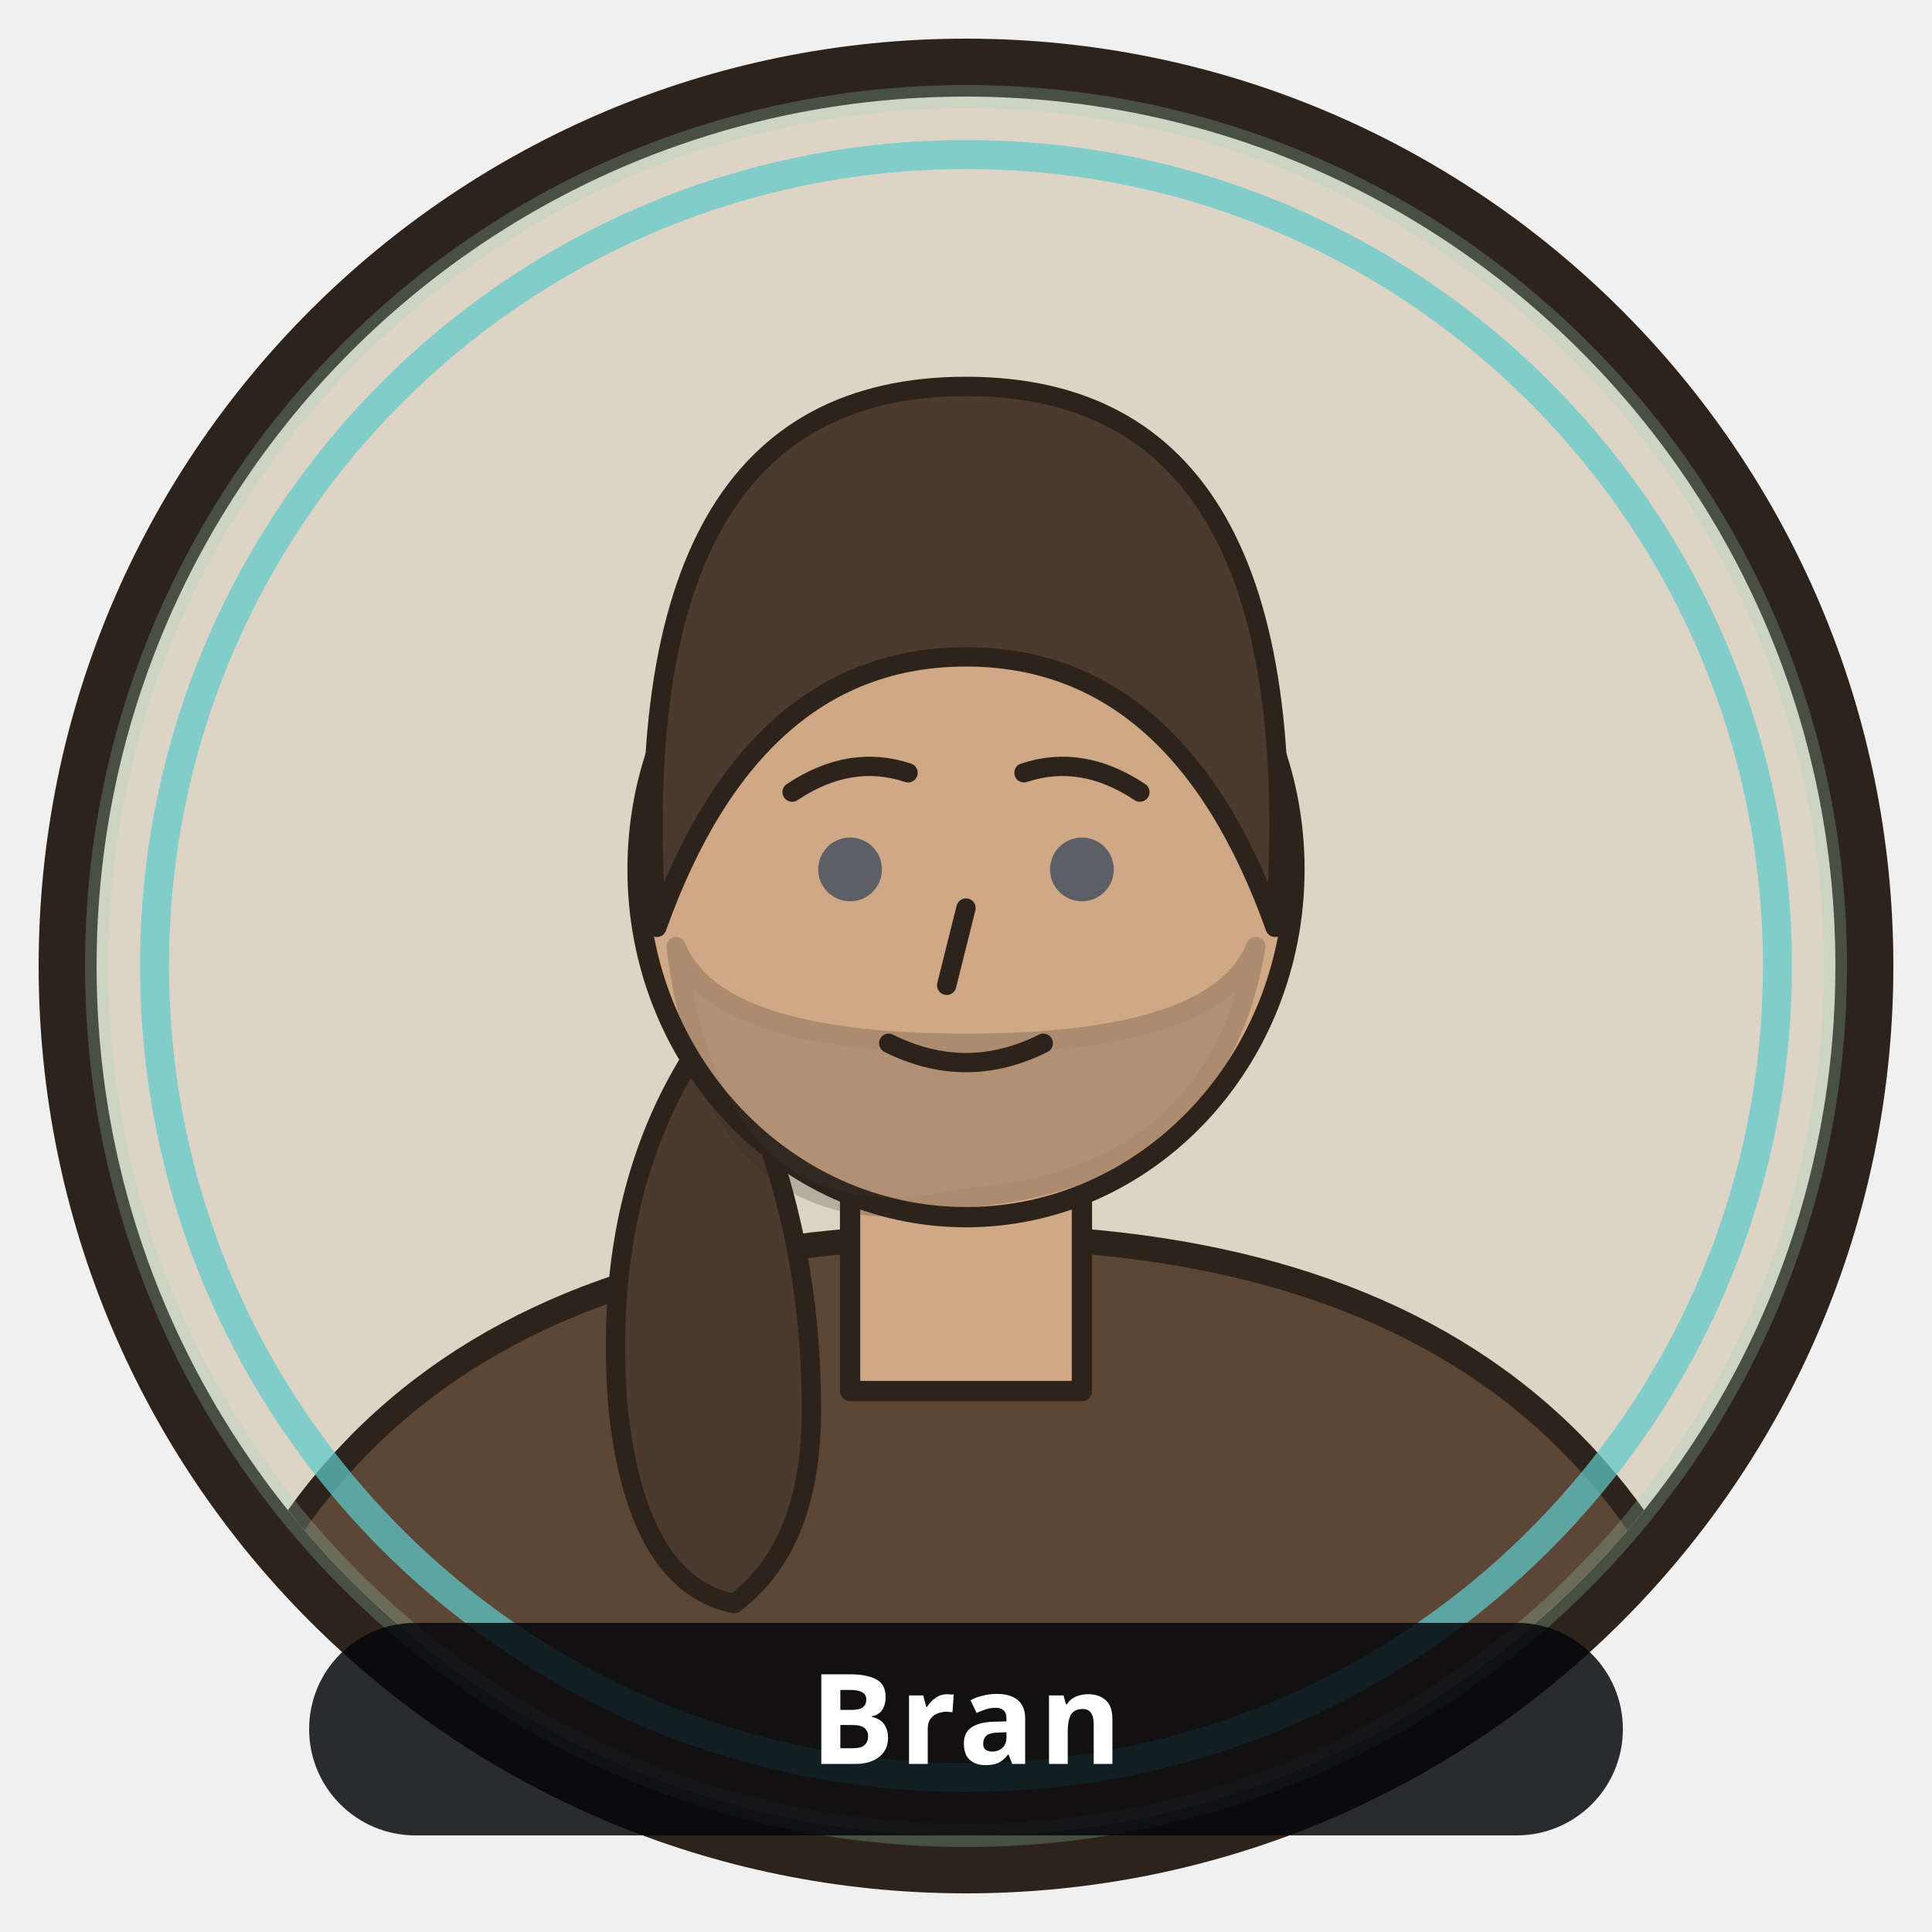
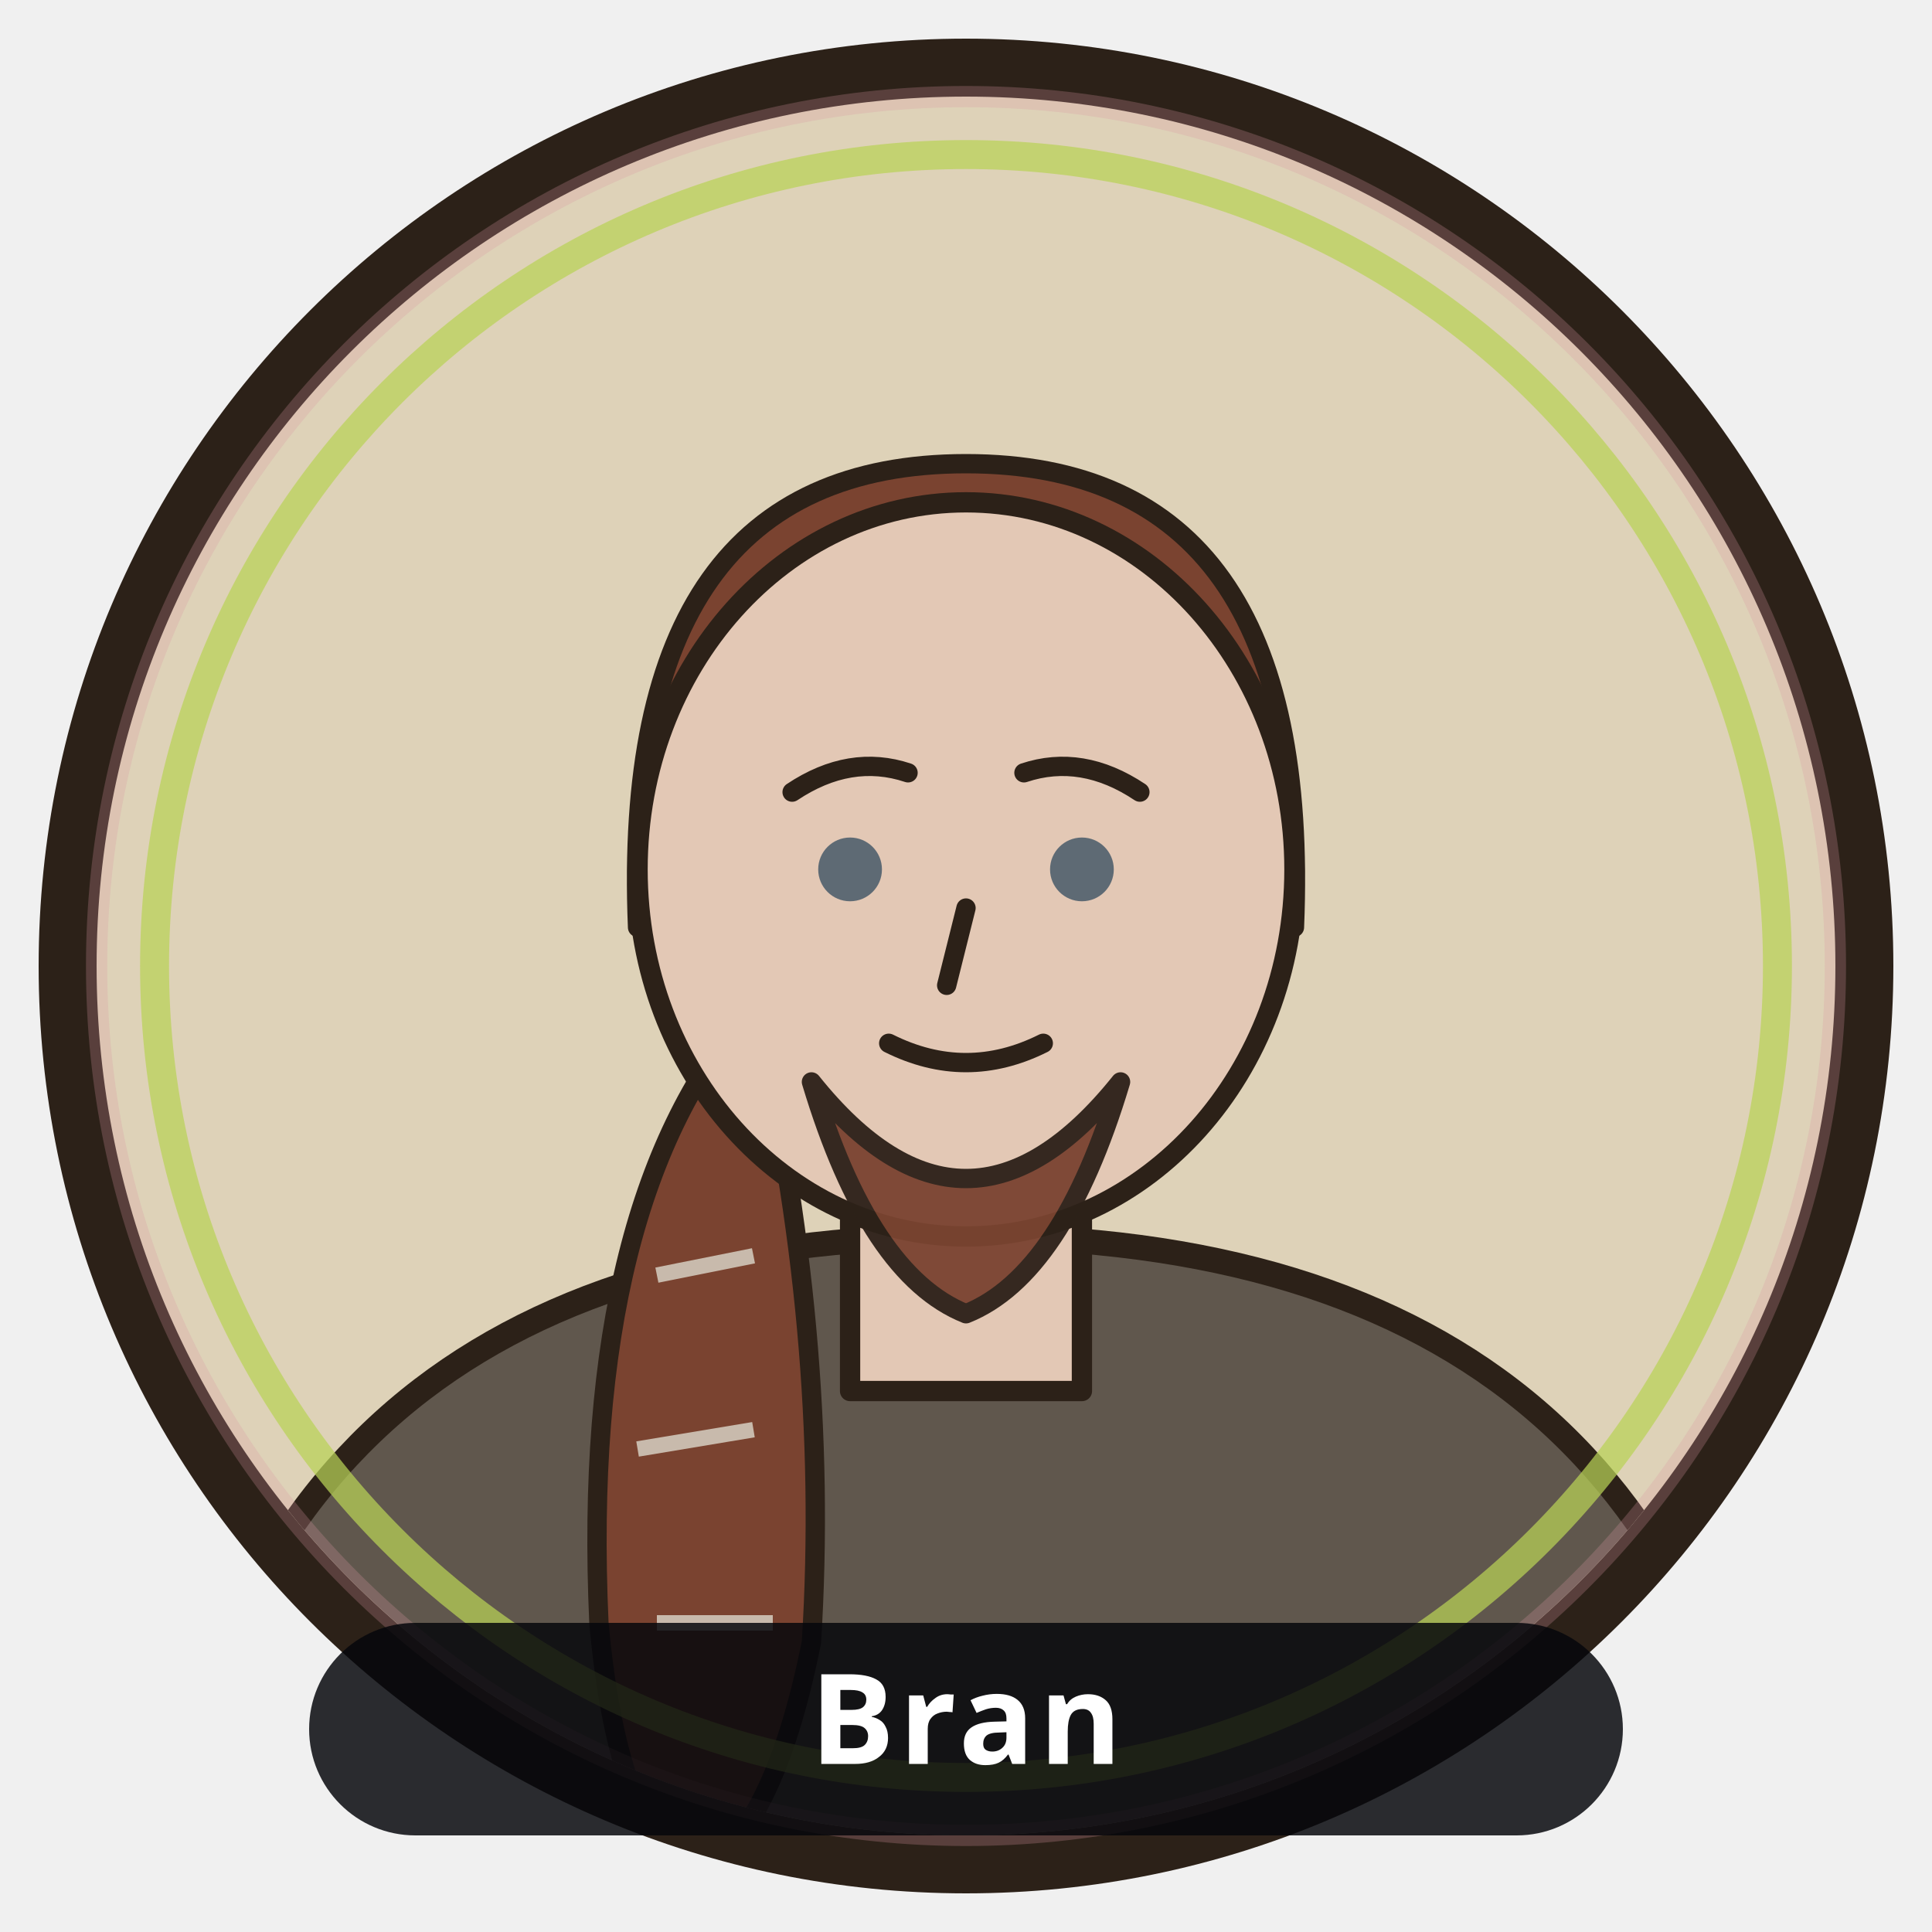
- <svg xmlns="http://www.w3.org/2000/svg" viewBox="0 0 100 100">
+ <svg xmlns="http://www.w3.org/2000/svg" viewBox="0 0 100 100" role="img" aria-label="bran token">
  <style>
- .ring{fill:#ddd4c6;stroke:#2d231b;stroke-width:3;}
- .gold{fill:none;stroke:hsl(181 52% 58%);stroke-width:1.5;opacity:.72;}
- .cloak{fill:#5c4635;stroke:#2d231b;stroke-width:1.3;stroke-linejoin:round;}
- .skin{fill:#cfa886;stroke:#2d231b;stroke-width:1.05;stroke-linejoin:round;}
- .hair{fill:#4b3a2f;stroke:#2d231b;stroke-width:1;stroke-linejoin:round;}
- .ln{fill:none;stroke:#2d231b;stroke-width:1;stroke-linecap:round;}
+ .ring{fill:#ded2b8;stroke:#2c2118;stroke-width:3;}
+ .gold{fill:none;stroke:hsl(72 58% 58%);stroke-width:1.5;opacity:.72;}
+ .cloak{fill:#60574d;stroke:#2c2118;stroke-width:1.3;stroke-linejoin:round;}
+ .skin{fill:#e3c8b5;stroke:#2c2118;stroke-width:1.05;stroke-linejoin:round;}
+ .hair{fill:#7a4330;stroke:#2c2118;stroke-width:1;stroke-linejoin:round;}
+ .ln{fill:none;stroke:#2c2118;stroke-width:1;stroke-linecap:round;}
.hl{fill:none;stroke:#d7d0c2;stroke-width:.8;opacity:.84;}
- .eye{fill:#5d5f66;}
+ .eye{fill:#5e6a74;}
</style>
  <circle class="ring" cx="50" cy="50" r="46.5" />
  <clipPath id="t">
    <circle cx="50" cy="50" r="45" />
  </clipPath>
  <g clip-path="url(#t)">
    <path class="cloak" d="M8,100 q4,-36 42,-36 q38,0 42,36 Z" />
    <rect class="skin" x="44" y="58" width="12" height="14" />
-     <path class="hair" d="M37,53 q-6,8 -5,20 q1,9 6,10 q4,-3 4,-10 q0,-11 -5,-20 Z" />
-     <ellipse class="skin" cx="50" cy="45" rx="17" ry="18" />
-     <path class="hair" d="M34,48 q-2,-28 16,-28 q18,0 16,28 q-5,-14 -16,-14 q-11,0 -16,14 Z" />
-     <path class="hair" d="M35,49 q2,16 15,13 q13,-1 15,-13 q-2,5 -15,5 q-13,0 -15,-5 Z" opacity=".22" />
+     <path class="hair" d="M39,52 q-9,10 -8,32 q1,11 5,13 q4,-2 6,-12 q1,-16 -3,-33 Z" />
+     <line class="hl" x1="34" y1="66" x2="39" y2="65" />
+     <line class="hl" x1="33" y1="75" x2="39" y2="74" />
+     <line class="hl" x1="34" y1="84" x2="40" y2="84" />
+     <path class="hair" d="M33,48 q-1,-24 17,-24 q18,0 17,24 q-4,-8 -9,-9 q-2,4 -8,4 q-6,0 -8,-4 q-5,1 -9,9 Z" />
+     <ellipse class="skin" cx="50" cy="45" rx="17" ry="19" />
    <circle class="eye" cx="44" cy="45" r="1.65" />
    <circle class="eye" cx="56" cy="45" r="1.65" />
    <path class="ln" d="M41,41 q3,-2 6,-1 M53,40 q3,-1 6,1" stroke-width=".9" />
    <line class="ln" x1="50" y1="47" x2="49" y2="51" stroke-width=".8" />
    <path class="ln" d="M46,54 q4,2 8,0" stroke-width=".92" />
+     <path class="hair" d="M42,56 q8,10 16,0 q-3,10 -8,12 q-5,-2 -8,-12 Z" opacity=".95" />
  </g>
  <circle class="gold" cx="50" cy="50" r="42" />
-   <circle cx="50" cy="50" r="45" fill="none" stroke="hsl(155 42% 72%)" stroke-opacity=".25" stroke-width="1.2" />
+   <circle cx="50" cy="50" r="45" fill="none" stroke="hsl(350 44% 72%)" stroke-opacity=".26" stroke-width="1.1" />
  <rect x="16" y="84" width="68" height="11" rx="5.5" fill="#05070b" fill-opacity="0.84" />
  <text x="50" y="91.3" text-anchor="middle" font-family="Verdana, sans-serif" font-size="6.5" font-weight="700" letter-spacing="0.25" fill="#ffffff">Bran</text>
</svg>
